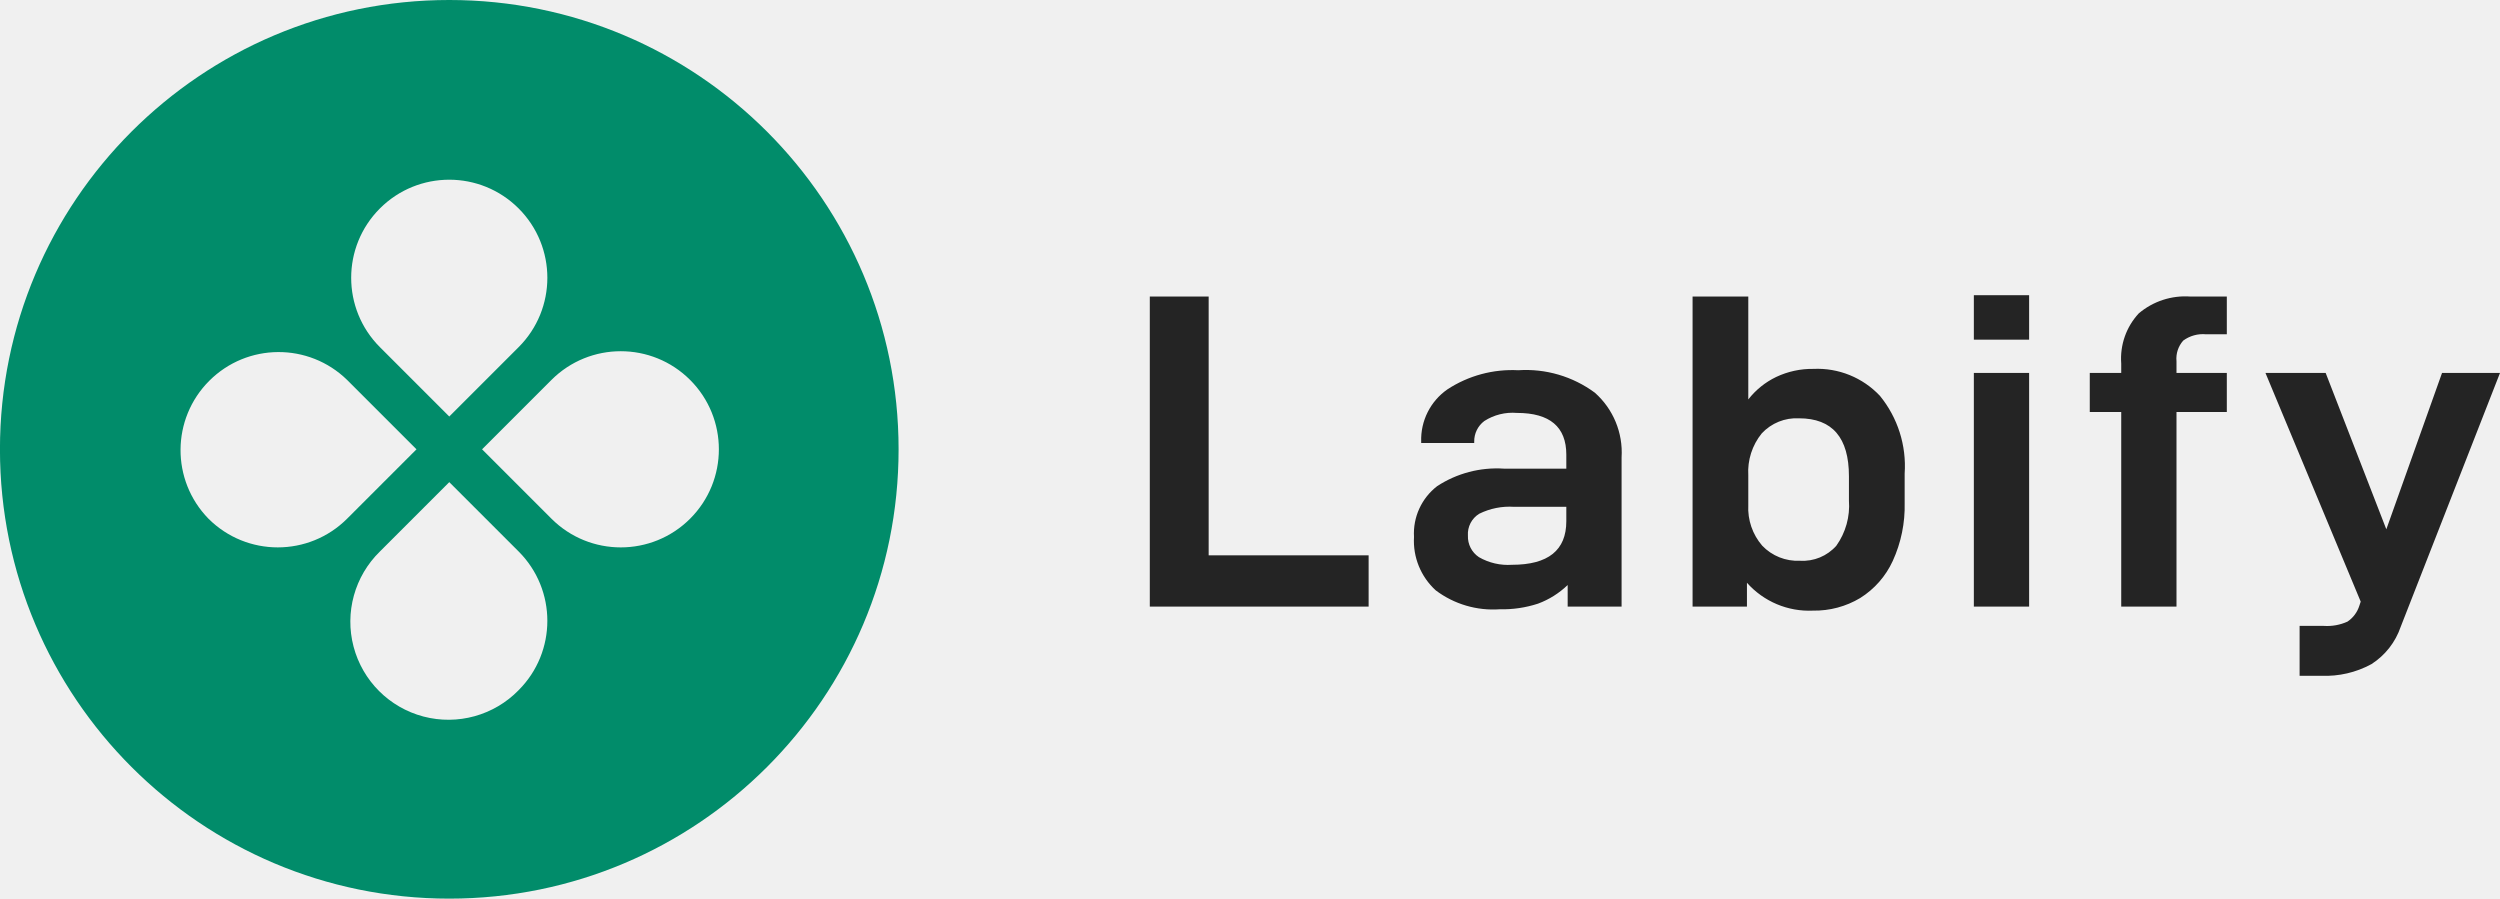
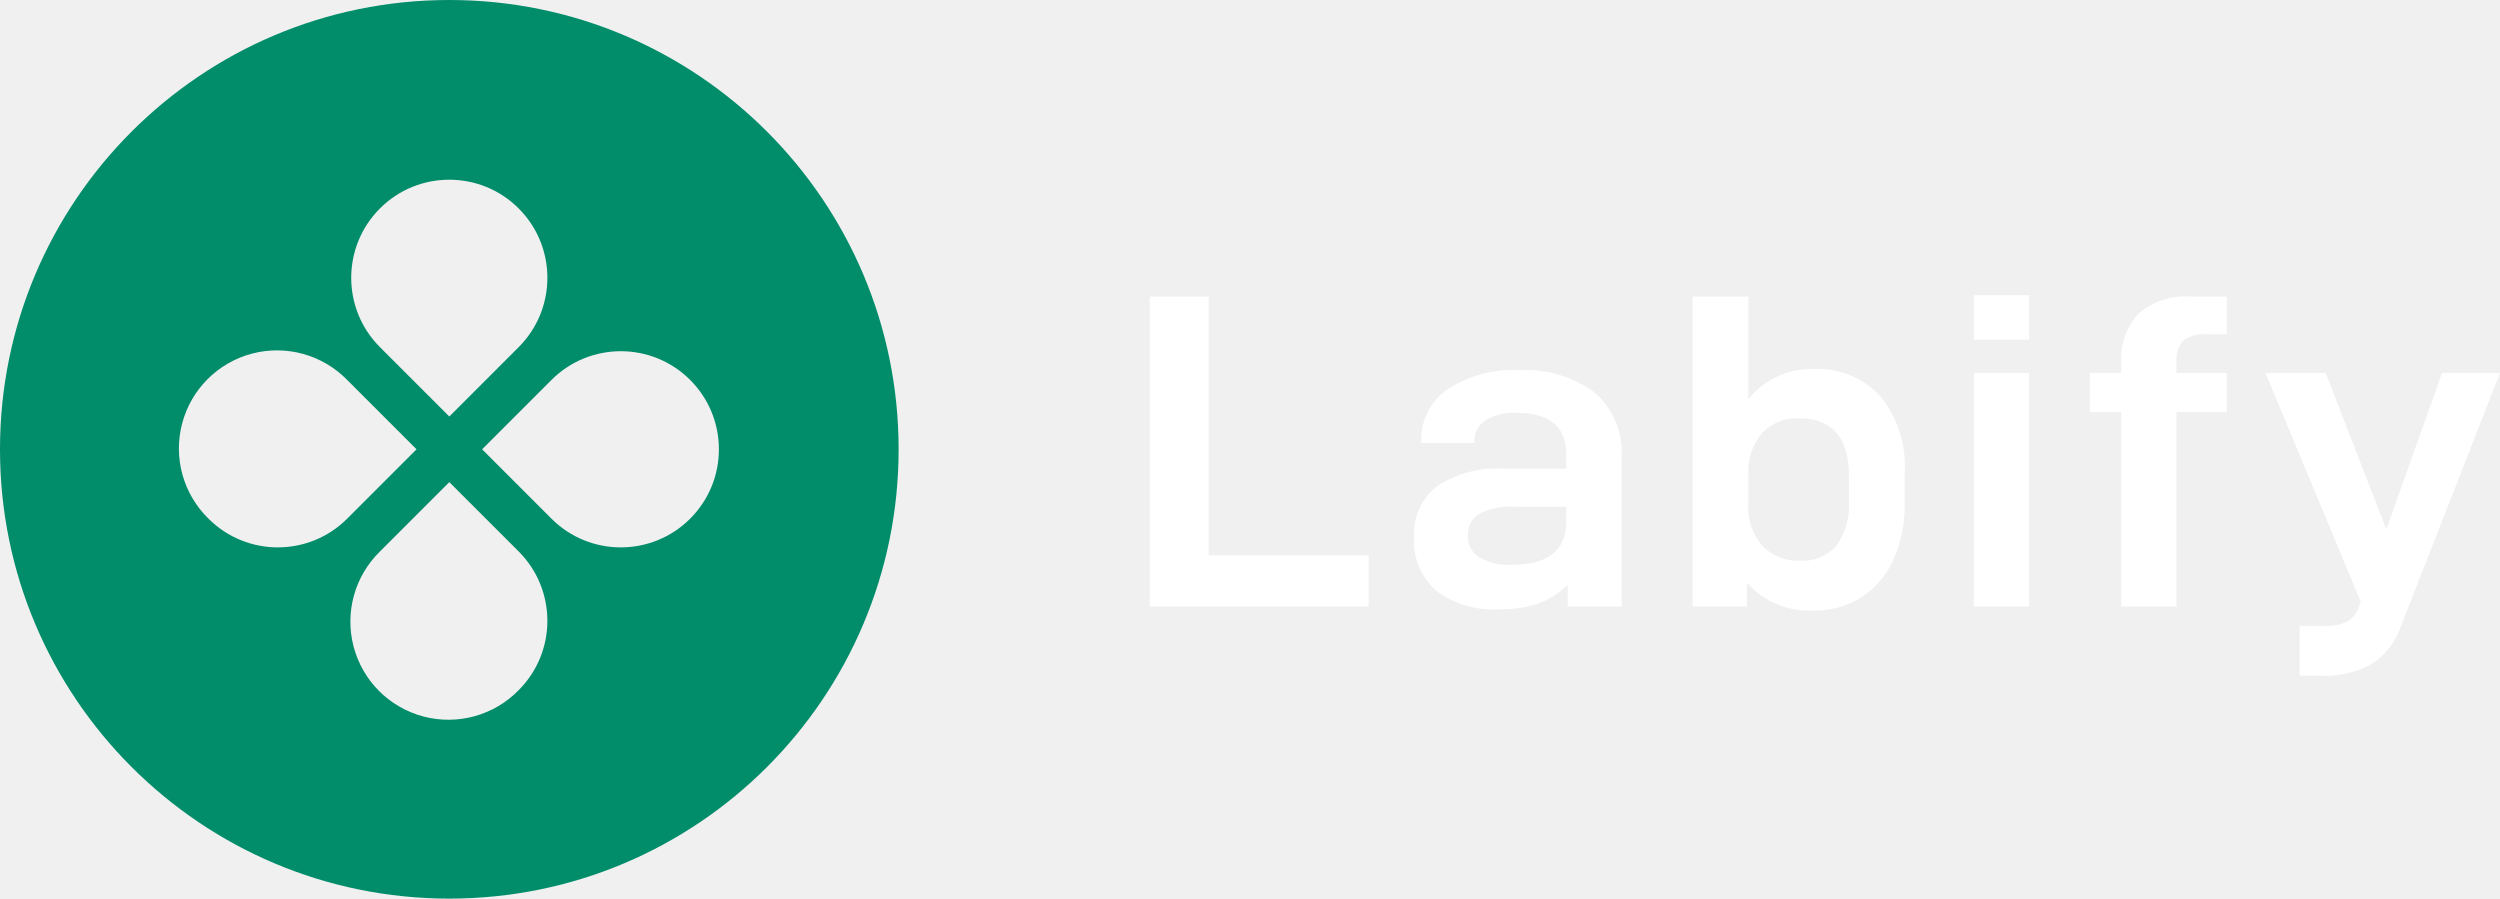
- <svg xmlns="http://www.w3.org/2000/svg" width="111.28" height="40" viewBox="0 0 111.28 40">
-   <g transform="translate(-5578 -10059)">
+ <svg xmlns="http://www.w3.org/2000/svg" width="111.282" height="40" viewBox="0 0 111.282 40">
+   <g transform="translate(-5577.998 -10059)">
    <g transform="translate(5577.898 10058.677)">
-       <path d="M20.1,40.323a20,20,0,1,0-20-20A20,20,0,0,0,20.1,40.323Zm3.087-24.547a4.366,4.366,0,1,0-6.174,0L20.1,18.863Zm1.46,7.634a4.366,4.366,0,1,0,0-6.174l-3.087,3.087Zm-1.46,7.634a4.366,4.366,0,0,0,0-6.174L20.1,21.784l-3.087,3.087a4.366,4.366,0,1,0,6.174,6.174ZM9.38,23.41a4.366,4.366,0,0,1,6.174-6.174l3.087,3.087L15.554,23.41A4.366,4.366,0,0,1,9.38,23.41Z" fill="#018c6a" fill-rule="evenodd" />
+       <path d="M20.1,40.323a20,20,0,1,0-20-20,20,20,0,0,0,20,20Zm3.087-24.547a4.366,4.366,0,1,0-6.174,0L20.1,18.863Zm1.46,7.634a4.366,4.366,0,1,0,0-6.174L21.56,20.323Zm-1.46,7.634a4.366,4.366,0,0,0,0-6.174L20.1,21.784l-3.087,3.087a4.366,4.366,0,1,0,6.174,6.174ZM9.38,23.41a4.366,4.366,0,1,1,6.174-6.174l3.087,3.087L15.554,23.41a4.366,4.366,0,0,1-6.174,0Z" fill="#018c6a" fill-rule="evenodd" />
    </g>
-     <path d="M1.18-13.8V0h9.74V-2.28H3.8V-13.8ZM20.99-9.52a5.163,5.163,0,0,0-3.41-1,5.252,5.252,0,0,0-3.15.85,2.725,2.725,0,0,0-1.17,2.33v.06h2.36v-.06a1.127,1.127,0,0,1,.45-.92,2.327,2.327,0,0,1,1.45-.36q2.2,0,2.2,1.86v.62H16.94a4.851,4.851,0,0,0-2.97.78A2.662,2.662,0,0,0,12.94-3.1a2.979,2.979,0,0,0,.97,2.38,4.241,4.241,0,0,0,2.85.84,5.081,5.081,0,0,0,1.7-.25,3.812,3.812,0,0,0,1.32-.83V0h2.4V-6.64A3.551,3.551,0,0,0,20.99-9.52ZM19.72-3.8q0,1.94-2.42,1.94a2.589,2.589,0,0,1-1.47-.34,1.1,1.1,0,0,1-.49-.96,1.059,1.059,0,0,1,.5-.97,3.043,3.043,0,0,1,1.56-.31h2.32Zm8.04,2.74A3.7,3.7,0,0,0,30.7.18a3.958,3.958,0,0,0,2.1-.56,3.83,3.83,0,0,0,1.45-1.65,5.868,5.868,0,0,0,.53-2.59v-1.3a4.945,4.945,0,0,0-1.1-3.46,3.819,3.819,0,0,0-2.96-1.2,3.745,3.745,0,0,0-1.66.36,3.488,3.488,0,0,0-1.24,1V-13.8H25.34V0h2.42Zm3.98-1.65a1.992,1.992,0,0,1-1.62.67,2.177,2.177,0,0,1-1.68-.67,2.56,2.56,0,0,1-.62-1.81V-5.84a2.705,2.705,0,0,1,.6-1.87,2.114,2.114,0,0,1,1.66-.67q2.22,0,2.22,2.58v1.08A3.076,3.076,0,0,1,31.74-2.71Zm6.12-11.15v1.98h2.46v-1.98Zm0,3.46V0h2.46V-10.4Zm9.32-1.44a1.482,1.482,0,0,1,1.02-.28h.92V-13.8H47.5a3.2,3.2,0,0,0-2.3.75,2.956,2.956,0,0,0-.78,2.23v.42h-1.4v1.74h1.4V0h2.46V-8.66h2.24V-10.4H46.88v-.52A1.212,1.212,0,0,1,47.18-11.84Zm14.1,1.44H58.7L56.22-3.44l-2.7-6.96H50.84L55.08-.22l-.06.18a1.326,1.326,0,0,1-.53.71,2.194,2.194,0,0,1-1.05.19H52.36V3.08h.96a4.285,4.285,0,0,0,2.24-.52A3.2,3.2,0,0,0,56.86.9Z" transform="translate(5628 10086)" fill="#242424" />
+     <path d="M1.18-13.8V0h9.74V-2.28H3.8V-13.8ZM20.99-9.52a5.163,5.163,0,0,0-3.41-1,5.252,5.252,0,0,0-3.15.85,2.725,2.725,0,0,0-1.17,2.33v.06h2.36v-.06a1.127,1.127,0,0,1,.45-.92,2.327,2.327,0,0,1,1.45-.36q2.2,0,2.2,1.86v.62H16.94a4.851,4.851,0,0,0-2.97.78A2.662,2.662,0,0,0,12.94-3.1a2.979,2.979,0,0,0,.97,2.38,4.241,4.241,0,0,0,2.85.84,5.081,5.081,0,0,0,1.7-.25,3.812,3.812,0,0,0,1.32-.83V0h2.4V-6.64A3.551,3.551,0,0,0,20.99-9.52ZM19.72-3.8q0,1.94-2.42,1.94a2.589,2.589,0,0,1-1.47-.34,1.1,1.1,0,0,1-.49-.96,1.059,1.059,0,0,1,.5-.97,3.043,3.043,0,0,1,1.56-.31h2.32Zm8.04,2.74A3.7,3.7,0,0,0,30.7.18a3.958,3.958,0,0,0,2.1-.56,3.83,3.83,0,0,0,1.45-1.65,5.868,5.868,0,0,0,.53-2.59v-1.3a4.945,4.945,0,0,0-1.1-3.46,3.819,3.819,0,0,0-2.96-1.2,3.745,3.745,0,0,0-1.66.36,3.488,3.488,0,0,0-1.24,1V-13.8H25.34V0h2.42Zm3.98-1.65a1.992,1.992,0,0,1-1.62.67,2.177,2.177,0,0,1-1.68-.67,2.56,2.56,0,0,1-.62-1.81V-5.84a2.7,2.7,0,0,1,.6-1.87,2.114,2.114,0,0,1,1.66-.67q2.22,0,2.22,2.58v1.08a3.076,3.076,0,0,1-.56,2.01Zm6.12-11.15v1.98h2.46v-1.98Zm0,3.46V0h2.46V-10.4Zm9.32-1.44a1.482,1.482,0,0,1,1.02-.28h.92V-13.8H47.5a3.2,3.2,0,0,0-2.3.75,2.956,2.956,0,0,0-.78,2.23v.42h-1.4v1.74h1.4V0h2.46V-8.66h2.24V-10.4H46.88v-.52a1.212,1.212,0,0,1,.3-.92Zm14.1,1.44H58.7L56.22-3.44l-2.7-6.96H50.84L55.08-.22l-.06.18a1.326,1.326,0,0,1-.53.71,2.194,2.194,0,0,1-1.05.19H52.36V3.08h.96a4.285,4.285,0,0,0,2.24-.52A3.2,3.2,0,0,0,56.86.9Z" transform="translate(5628 10086)" fill="#fff" />
  </g>
</svg>
